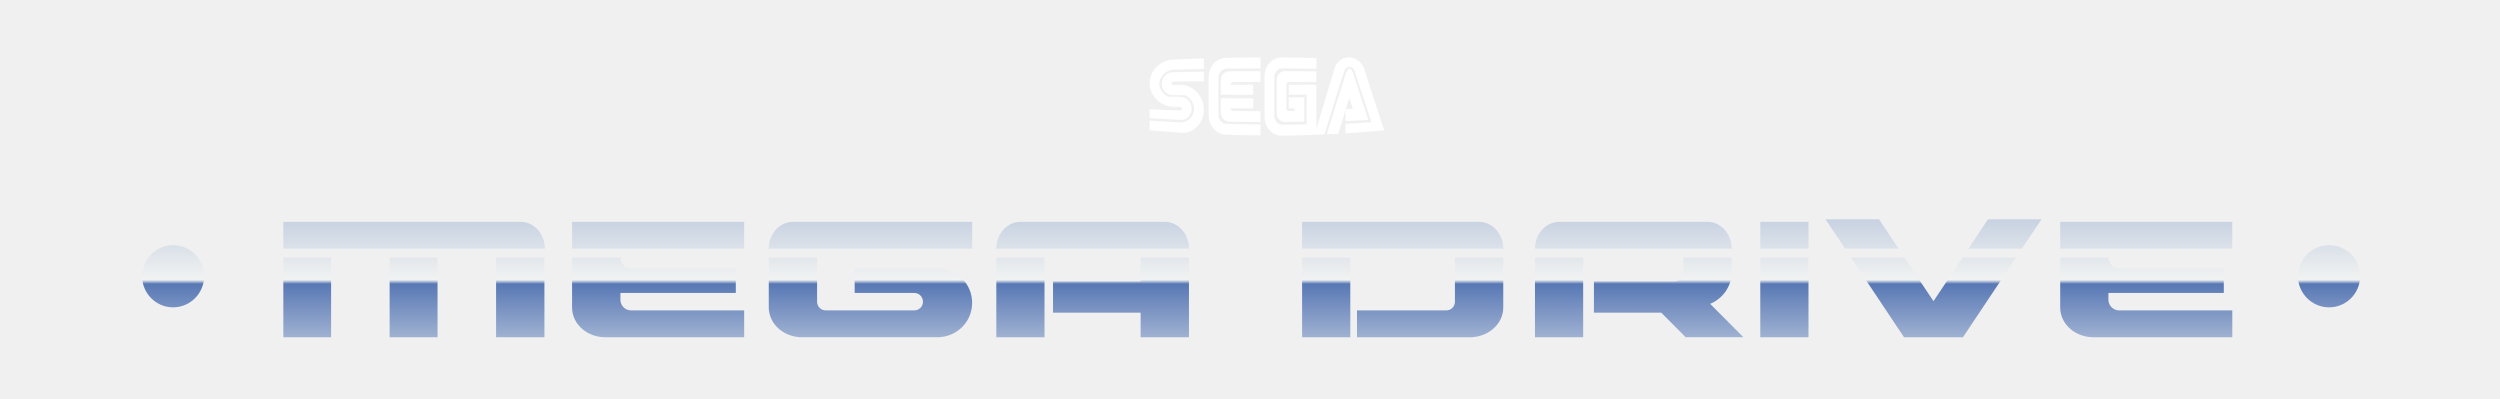
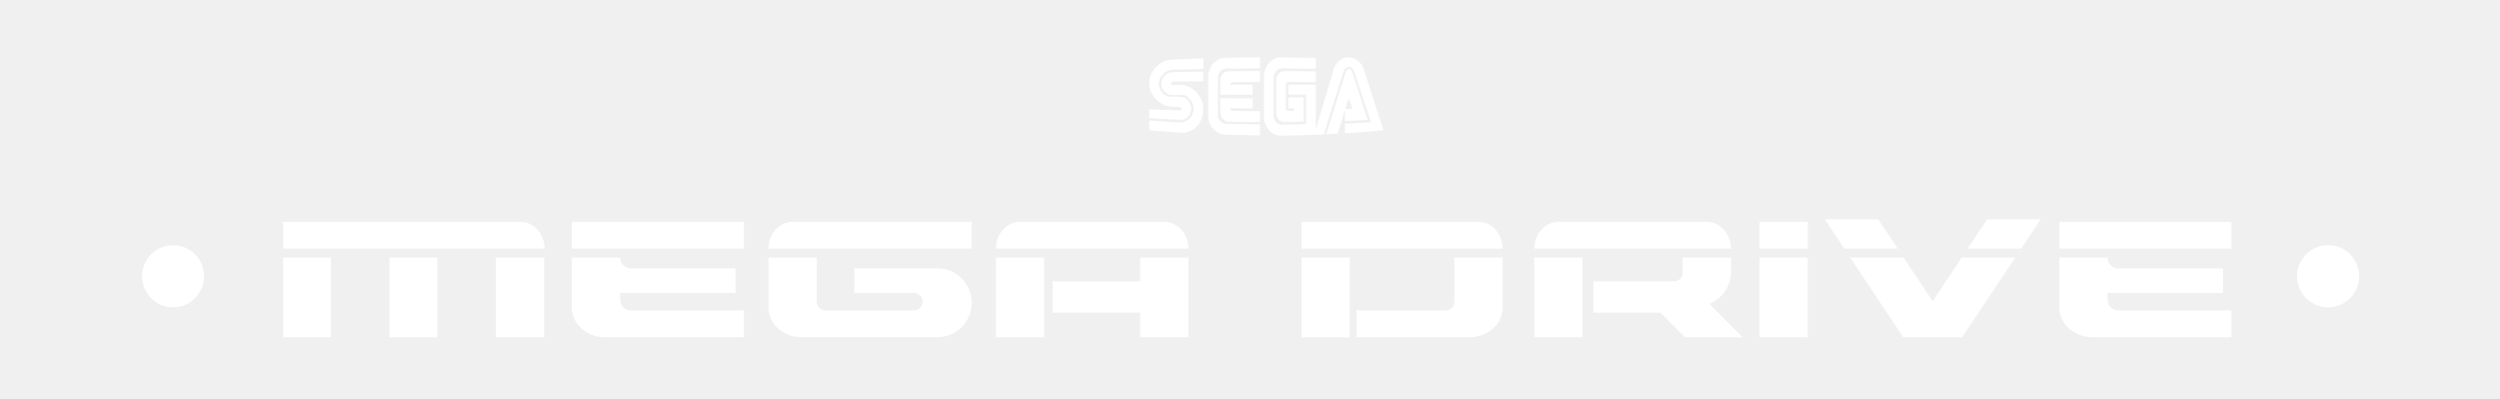
- <svg xmlns="http://www.w3.org/2000/svg" enable-background="new 0 0 566.932 90.32" height="90.32" viewBox="0 0 566.932 90.32" width="566.932">
-   <linearGradient id="a" gradientTransform="matrix(1 0 0 -1 -1.1348 -390.2554)" gradientUnits="userSpaceOnUse" x1="284.853" x2="284.853" y1="-415.7" y2="-480.576">
-     <stop offset="0" stop-color="#f1f3f2" />
-     <stop offset=".194" stop-color="#a4b5d3" />
-     <stop offset=".586" stop-color="#f1f3f2" />
-     <stop offset=".6" stop-color="#5878b5" />
-     <stop offset="1" stop-color="#f1f3f2" />
-   </linearGradient>
+ <svg xmlns="http://www.w3.org/2000/svg" enable-background="new 0 0 566.932 90.32" version="1.1" viewBox="0 0 566.93 90.32">
  <path d="m302.592 15.683c-.369 1.215-.74 2.438-1.108 3.667-.371 1.229-.742 2.465-1.112 3.708-.372 1.242-.742 2.488-1.113 3.742-.369 1.253-.74 2.511-1.111 3.772.186-.008.367-.016.552-.021.183-.008.364-.016.55-.022.183-.009.364-.017.548-.025s.367-.017.551-.024c.372-1.212.743-2.419 1.114-3.62.372-1.199.743-2.396 1.114-3.583.371-1.188.742-2.369 1.112-3.543.371-1.174.742-2.341 1.113-3.5.04-.158.103-.308.18-.438.078-.132.173-.248.278-.343.107-.097.229-.171.354-.221.132-.049.269-.073.412-.069.146.005.284.038.414.096.129.057.252.139.356.239.107.101.204.221.281.354.078.133.138.283.18.44.313.979.629 1.953.943 2.919.313.967.628 1.927.94 2.879.313.953.629 1.899.942 2.839.313.938.629 1.869.942 2.794-.492.03-.986.063-1.479.093-.492.03-.984.061-1.479.089-.492.027-.984.056-1.479.083-.492.025-.986.052-1.479.076v.539.537.538.539c.733-.047 1.469-.097 2.2-.148.732-.051 1.468-.105 2.199-.162.732-.057 1.467-.116 2.198-.178.73-.062 1.465-.125 2.196-.19-.37-1.093-.741-2.199-1.111-3.315-.371-1.117-.74-2.245-1.111-3.386-.371-1.14-.742-2.291-1.11-3.451-.371-1.162-.743-2.333-1.114-3.517-.106-.392-.271-.757-.485-1.093-.217-.333-.479-.632-.781-.887-.301-.253-.641-.46-1.006-.609-.364-.15-.758-.24-1.166-.259-.405-.019-.797.037-1.162.158-.362.119-.7.303-1.002.539-.299.237-.563.526-.776.858-.211.329-.377.703-.485 1.106zm2.614 9.042c.063-.207.129-.415.192-.622.064-.207.13-.414.194-.62.063-.206.128-.413.192-.619.063-.206.13-.412.194-.617.066.204.136.407.203.608.067.204.136.406.202.607.068.202.136.404.204.606.066.201.135.403.202.604-.132.005-.265.009-.396.013-.133.004-.267.01-.398.014s-.266.008-.396.012-.261.01-.393.014zm-.326-7.086c-.332 1.044-.664 2.096-.996 3.151-.331 1.059-.663 2.12-.994 3.188-.332 1.067-.664 2.144-.998 3.222-.33 1.079-.662 2.163-.994 3.25.216-.012.429-.021.645-.032.214-.011.428-.021.642-.032.216-.013.431-.022.646-.036.214-.013.428-.023.643-.037.138-.446.274-.893.412-1.336.139-.444.273-.89.413-1.331.136-.441.272-.884.409-1.323.137-.44.272-.881.412-1.319v.616.616.614s0 .411 0 .616c.433-.021.862-.041 1.296-.063.431-.021.862-.043 1.293-.065.432-.022.862-.046 1.294-.069s.861-.048 1.294-.073c-.257-.774-.513-1.555-.771-2.339-.257-.783-.513-1.572-.77-2.365-.256-.794-.513-1.593-.769-2.396-.259-.804-.515-1.609-.771-2.423-.039-.135-.097-.334-.172-.557-.073-.225-.164-.471-.267-.7-.104-.229-.216-.444-.341-.604-.121-.158-.254-.26-.392-.265-.138-.004-.271.09-.395.242-.122.153-.237.362-.34.591s-.189.475-.266.697c-.068.225-.126.425-.163.562zm-14.083-2.132c.645.003 1.285.007 1.93.012.644.005 1.283.012 1.928.019.643.006 1.284.015 1.928.021.645.008 1.285.019 1.929.026 0-.201-.001-.403-.001-.606 0-.201 0-.403 0-.606s0-.404 0-.607c-.001-.203-.001-.404 0-.607-.658-.017-1.315-.031-1.975-.045-.657-.015-1.314-.025-1.976-.036-.655-.011-1.313-.021-1.973-.026-.659-.009-1.315-.015-1.976-.02-.531-.003-1.039.115-1.5.334-.463.217-.877.534-1.226.928-.351.394-.632.861-.827 1.382-.193.52-.303 1.091-.303 1.688v2.272 2.271s0 1.515 0 2.272v2.271c-.001.6.107 1.169.303 1.688.195.521.479.986.828 1.379.348.392.762.708 1.227.925.459.217.969.333 1.5.326.658-.008 1.316-.02 1.977-.03.658-.014 1.315-.028 1.976-.046.658-.019 1.314-.038 1.975-.061.657-.021 1.314-.048 1.976-.074 0-.944 0-1.89 0-2.834-.002-.944-.002-1.891-.003-2.834.001-.944 0-1.89 0-2.833s-.001-1.89-.001-2.833c-.521-.001-1.041-.002-1.563-.002-.521-.001-1.039-.002-1.562-.003-.52 0-1.039-.001-1.559-.001-.521 0-1.041-.001-1.563-.001v.564.565.565c.002.188 0 .377 0 .564.336 0 .675-.002 1.011-.003s.674-.002 1.011-.004c.336-.001.672-.002 1.008-.004s.672-.004 1.008-.006c.001.562.001 1.122.001 1.683.001.562 0 1.121 0 1.683 0 .561.001 1.121.001 1.681 0 .562.001 1.121.001 1.683-.459.013-.916.022-1.376.033-.46.01-.919.02-1.378.026s-.917.016-1.377.021c-.459.007-.918.013-1.377.018-.254.003-.495-.053-.715-.154-.222-.104-.418-.253-.582-.438-.165-.187-.302-.408-.394-.654-.094-.247-.146-.52-.146-.804 0-.724 0-1.446 0-2.168.001-.724 0-1.445 0-2.168 0-.724 0-1.446 0-2.17.001-.723.001-1.445.001-2.168 0-.283.049-.557.143-.803.092-.247.229-.469.394-.654.166-.188.36-.337.582-.44.219-.102.46-.16.715-.157zm1.471 6.592v.618.617s0 .412 0 .618 0 .412 0 .619c.106-.001.215-.002.321-.003s.214-.001.32-.003c.105-.001.215-.002.32-.003s.214-.001.318-.003c0 .053.001.104 0 .153 0 .053.001.104.001.154s0 .104 0 .152v.155c-.105.001-.213.003-.319.004-.105.001-.215.002-.32.003-.106.001-.214.002-.32.003s-.215.002-.321.003c-.076.001-.147-.017-.215-.047-.066-.029-.126-.076-.177-.131-.05-.057-.088-.122-.119-.196-.026-.073-.042-.153-.042-.239 0-.446 0-.894 0-1.34s0-.894-.001-1.34c0-.445 0-.894 0-1.34 0-.445 0-.894 0-1.34.001-.085.017-.166.042-.239.03-.073.068-.141.119-.196s.109-.102.177-.133c.065-.03.138-.049.216-.048.521.001 1.039.002 1.56.003.521 0 1.039.002 1.563.004.521.002 1.039.004 1.562.006.521.002 1.039.004 1.56.007 0-.202 0-.403 0-.605s.001-.403 0-.605c0-.203.001-.405 0-.606 0-.202 0-.404 0-.604-.597-.009-1.191-.016-1.791-.021-.597-.007-1.191-.014-1.788-.019s-1.192-.011-1.791-.015c-.597-.004-1.191-.008-1.789-.012-.254-.001-.496.057-.716.159-.22.104-.418.254-.585.439-.167.187-.301.407-.395.655-.094.245-.146.519-.146.802v1.856 1.859c-.001.619-.001 1.238 0 1.858.001.619 0 1.237 0 1.857 0 .285.053.557.146.803.094.247.228.468.395.653.168.187.366.335.586.438.221.103.463.157.717.154.367-.004.733-.009 1.104-.014.365-.006.733-.011 1.103-.018.367-.007.733-.014 1.103-.021.367-.007.735-.016 1.104-.023 0-.459 0-.917-.001-1.377 0-.459 0-.919 0-1.378s0-.918 0-1.378c-.001-.459 0-.918-.001-1.377-.291.002-.582.003-.873.005-.289.002-.582.003-.871.005-.291.003-.582.004-.873.005s-.592.006-.883.007zm-14.138-6.542c.644-.008 1.285-.017 1.929-.021.644-.007 1.284-.013 1.928-.019.643-.004 1.285-.008 1.928-.012.643-.003 1.283-.005 1.927-.006 0-.207 0-.414 0-.621s0-.412 0-.619 0-.413 0-.621c0-.207 0-.414 0-.62-.657.002-1.315.006-1.974.011-.657.005-1.315.012-1.973.021-.658.008-1.315.017-1.975.027s-1.314.022-1.975.037c-.531.011-1.039.144-1.5.369-.461.227-.875.548-1.224.938-.35.392-.632.854-.825 1.361-.195.509-.307 1.063-.306 1.646v2.184s0 1.454-.001 2.183v2.183c0 .729 0 1.455-.001 2.183 0 .583.108 1.14.304 1.649.193.514.478.979.825 1.375.349.396.765.727 1.226.958.459.232.967.372 1.5.391.658.021 1.315.042 1.976.061.658.019 1.315.032 1.976.046.656.013 1.314.023 1.975.031.658.009 1.316.015 1.975.019 0-.207 0-.414 0-.619 0-.207 0-.414 0-.62 0-.207.002-.414.002-.62 0-.207 0-.413 0-.62-.644-.002-1.285-.007-1.929-.014-.644-.006-1.287-.015-1.929-.024-.643-.009-1.285-.021-1.928-.033-.645-.014-1.287-.028-1.93-.045-.253-.007-.492-.07-.713-.18-.22-.108-.418-.263-.584-.449-.166-.188-.3-.411-.393-.655-.094-.244-.146-.512-.146-.792 0-.701 0-1.401.001-2.104 0-.701 0-1.401 0-2.104.001-.701.001-1.401.001-2.104s.001-1.4 0-2.103c0-.279.053-.546.146-.79.093-.242.228-.463.394-.647.166-.188.363-.337.583-.442.215-.107.457-.165.71-.169zm6.054 5.929c0-.189 0-.379 0-.567 0-.189 0-.379.002-.566 0-.188 0-.379 0-.567s0-.378 0-.566c-.43 0-.855 0-1.285 0s-.856.001-1.285.001c-.428 0-.855.001-1.283.001s-.855 0-1.285.001c0-.085.016-.165.042-.238.028-.073.069-.139.119-.194.05-.057.108-.102.175-.132.066-.031.141-.05.215-.051.521-.001 1.04-.002 1.561-.004.521 0 1.041-.001 1.562-.003.521 0 1.04-.001 1.562-.002.521 0 1.039-.001 1.561-.001-.001-.206-.001-.413-.001-.618.001-.207.001-.413.001-.62 0-.206 0-.412 0-.618s0-.412 0-.618c-.597.001-1.191.002-1.789.005-.597.002-1.191.006-1.79.01-.597.004-1.192.007-1.791.013-.597.004-1.192.011-1.788.017-.254.003-.494.063-.715.167-.22.104-.417.256-.583.441-.167.188-.301.404-.394.647-.094.243-.146.511-.146.79v.813.812s0 .541 0 .813v.812c.612.004 1.226.009 1.835.011.611.003 1.225.006 1.834.009.611.003 1.225.004 1.836.006.608-.007 1.218-.005 1.83-.004zm0 .826v.567.567s.002.378 0 .567c0 .188.002.378 0 .565-.429-.002-.855-.004-1.285-.008-.429-.003-.855-.008-1.283-.012s-.856-.009-1.285-.014c-.428-.005-.855-.01-1.285-.016 0 .085.016.165.042.238.028.074.069.142.119.197.049.056.108.103.175.134.066.032.141.051.215.052.521.007 1.04.014 1.561.02.521.007 1.041.012 1.563.017.52.005 1.04.009 1.563.012.52.003 1.039.005 1.561.007v.619s0 .412 0 .618 0 .412 0 .618 0 .412 0 .619c-.597-.002-1.191-.007-1.79-.012-.598-.005-1.192-.012-1.791-.02-.598-.009-1.192-.02-1.791-.028-.597-.01-1.192-.022-1.79-.037-.253-.006-.492-.068-.713-.177-.22-.108-.417-.264-.583-.45-.166-.188-.3-.408-.394-.653-.092-.245-.145-.514-.145-.793 0-.271 0-.541 0-.812s0-.541 0-.812 0-.542 0-.813 0-.542 0-.813c.612.006 1.225.012 1.835.017.611.005 1.224.009 1.834.013.612.003 1.226.008 1.835.011.609.008 1.22.011 1.832.012zm-18.86 2.658c-.385-.016-.771-.03-1.155-.045-.386-.017-.771-.032-1.153-.049-.388-.016-.771-.032-1.156-.049-.383-.017-.771-.034-1.154-.051v.503s0 .335 0 .503 0 .335 0 .503 0 .335 0 .502c.588.038 1.176.074 1.763.109.587.036 1.177.07 1.765.104s1.176.066 1.764.098 1.176.063 1.764.091c.008 0 .016.001.021.001.009 0 .016.001.022.001s.017 0 .022.002c.008 0 .016.001.023.001.33.003.646-.063.93-.188.285-.127.543-.31.758-.538.216-.229.389-.507.509-.813.12-.308.188-.646.188-1.006 0-.365-.069-.716-.194-1.036-.125-.319-.306-.609-.53-.854-.223-.244-.488-.44-.785-.579-.296-.138-.621-.216-.964-.222-.231-.003-.464-.006-.694-.01-.232-.003-.465-.007-.696-.011-.232-.003-.464-.007-.696-.01-.23-.003-.463-.007-.693-.012-.281-.114-.553-.272-.801-.467-.248-.193-.472-.421-.66-.676-.189-.255-.346-.536-.453-.836-.105-.299-.166-.617-.166-.947 0-.424.097-.831.268-1.204.171-.371.415-.709.712-.999.297-.288.646-.525 1.024-.695.38-.169.789-.271 1.207-.283.574-.019 1.146-.033 1.721-.05.574-.017 1.146-.031 1.721-.046.574-.016 1.146-.028 1.721-.041.574-.014 1.146-.025 1.722-.037 0-.199 0-.397 0-.599 0-.198 0-.398 0-.6 0-.199 0-.398 0-.599s0-.398 0-.601c-.597.02-1.193.039-1.79.062-.596.021-1.193.044-1.79.067-.597.022-1.192.048-1.79.075-.598.025-1.193.053-1.789.082-.709.033-1.383.218-1.997.514-.612.297-1.167.707-1.631 1.196-.465.489-.84 1.059-1.101 1.682-.26.622-.402 1.299-.402 2.003 0 .707.154 1.381.432 1.998.276.617.676 1.181 1.163 1.661.486.48 1.063.882 1.692 1.167.632.287 1.316.458 2.025.481 0-.002 0-.004 0-.006s0-.005 0-.007c0-.003 0-.005 0-.008 0-.001 0-.003 0-.005 0 .002.002.004.004.006s.002.004.004.008c0 .002.002.004.004.006 0 .002.002.004.002.006.137.005.271.01.41.014.135.004.271.009.407.013.138.005.273.009.41.013.136.005.272.01.409.014.049.001.098.014.141.033.043.021.084.051.116.085.033.036.062.079.079.125.02.047.029.099.029.152s-.012.104-.03.149c-.021.045-.045.087-.079.12s-.072.062-.117.079c-.043.019-.091.026-.141.024-.195-.008-.391-.015-.586-.021-.195-.009-.391-.016-.586-.022s-.391-.014-.586-.021c-.197.006-.391-.003-.587-.01zm3.035-6.497c.387-.003.771-.007 1.158-.011.387-.003.771-.006 1.157-.009.388-.003.772-.006 1.159-.009.385-.003.771-.007 1.158-.009 0-.184 0-.365 0-.548 0-.184 0-.367 0-.55s0-.366 0-.549c0-.182 0-.365 0-.548-.59.01-1.178.021-1.766.031-.591.012-1.18.022-1.768.036-.589.014-1.178.025-1.766.041-.59.016-1.178.028-1.767.044-.008 0-.016.001-.022 0-.008 0-.017 0-.023.001-.008 0-.016 0-.023 0-.006 0-.017 0-.022 0-.331.021-.646.108-.933.251-.285.143-.541.337-.756.569-.215.233-.39.507-.51.81-.119.299-.186.623-.186.966 0 .352.068.684.193.986s.308.578.53.811c.226.231.491.421.788.555.296.132.623.209.965.214.232.002.465.006.696.008.231.003.463.006.694.009s.465.006.697.008c.23.002.463.005.693.008.281.117.553.28.799.481.248.2.473.439.661.708s.345.565.45.884c.105.317.166.657.166 1.006 0 .45-.098.876-.268 1.259-.17.384-.416.723-.711 1.004-.298.278-.646.499-1.025.644-.381.145-.791.212-1.209.188-.572-.031-1.145-.063-1.717-.097-.572-.032-1.146-.066-1.718-.104-.573-.034-1.146-.071-1.718-.108-.57-.038-1.145-.076-1.716-.116v.55s0 .366 0 .549v.55s0 .365 0 .549c.595.054 1.19.105 1.784.155.596.052 1.19.101 1.787.146.595.049 1.19.095 1.785.139.597.044 1.191.087 1.789.128.707.05 1.383-.061 1.998-.3.614-.242 1.17-.616 1.635-1.096.465-.479.843-1.063 1.104-1.721.262-.658.404-1.391.405-2.162 0-.771-.155-1.511-.433-2.182-.277-.672-.676-1.274-1.164-1.78-.486-.504-1.063-.909-1.694-1.188-.632-.279-1.318-.429-2.027-.425v.008.008.007.009c-.001-.002-.003-.005-.004-.008-.001-.002-.003-.005-.004-.007-.002-.002-.004-.005-.005-.007s-.004-.006-.004-.008c-.137 0-.271.001-.409.001-.136.001-.271.001-.408.002-.136 0-.272.002-.407.002-.138.001-.272.001-.408.002-.051 0-.102-.01-.146-.028-.044-.02-.083-.046-.114-.08-.033-.033-.061-.075-.078-.121-.019-.047-.028-.096-.028-.149 0-.052.01-.102.028-.146.019-.046.045-.087.078-.122.031-.035.07-.063.114-.083.043-.021.093-.031.144-.031.195-.002.391-.005.584-.007.195-.002.392-.004.586-.006.195-.003.391-.006.586-.008.197 0 .393-.002.586-.004z" fill="#fff" />
-   <path d="m413.979 49.74 4.438 6.651h12.134l-4.438-6.651zm36.842 0-4.437 6.651h12.133l4.437-6.651zm-386.569.571v6.082h53.917 5.385c0-3.322-2.405-6.025-5.385-6.082zm65.479 0v6.082h39.027v-6.082zm50.052 0c-3.01.02-5.449 2.734-5.449 6.082h5.449 5.512 35.163v-6.082h-40.644zm51.572 0c-2.996.037-5.418 2.747-5.418 6.082h5.418 5.512 27.115 5.64c0-3.357-2.457-6.082-5.479-6.082-.057 0-.104-.002-.158 0zm63.925 0v6.082h40.2 5.416c0-3.334-2.424-6.042-5.416-6.082zm57.846 0v .031c-2.818.248-5.037 2.855-5.037 6.051h5.037 5.893 20.115 2.598 8.901 2.06c0-3.335-2.422-6.045-5.416-6.082zm46.06 0v6.082h10.931v-6.082zm68.012 0v6.082h39.028v-6.082zm-427.941 5.29c-3.891 0-7.032 3.143-7.032 7.033s3.142 7.063 7.032 7.063c3.892 0 7.033-3.174 7.033-7.063.001-3.892-3.141-7.033-7.033-7.033zm488.923 0c-3.891 0-7.063 3.143-7.063 7.033s3.174 7.063 7.063 7.063c3.891 0 7.033-3.174 7.033-7.063-.001-3.892-3.144-7.033-7.033-7.033zm-463.928 2.818v18.058h10.834v-18.058zm24.107 0v18.058h10.865v-18.058zm24.139 0v18.058h10.96v-18.058zm17.233 0v11.563c.146 3.611 3.46 6.494 7.508 6.494h31.52v-6.082h-25.659c-1.345 0-2.407-1.096-2.407-2.438v-1.521h26.167v-5.574h-23.76c-1.345 0-2.407-1.097-2.407-2.439h-1.015zm44.603 0v11.753h.031c.238 3.313 3.13 5.968 6.779 6.272v.03h32.026v-.03c4.069-.265 7.286-3.623 7.286-7.763 0-4.312-3.48-7.823-7.793-7.823-.042 0-.084-.002-.126 0h-18.722v5.574h13.525c1.096 0 1.965.9 1.965 1.996s-.869 1.964-1.965 1.964h-20.084c-1.095 0-1.964-.869-1.964-1.964v-10.01zm51.604 0v18.058h10.93v-18.058zm32.724 0v5.387h-19.862v7.097h19.862v5.574h10.961v-18.058zm36.618 0v18.058h10.93v-18.058zm34.658 0v10.012c0 1.096-.868 1.964-1.965 1.964h-20.243v6.082h26.294v-.03c3.842-.293 6.875-3.183 6.875-6.717v-11.311zm18.15 0v18.058h10.93v-18.058zm33.642 0v3.423c0 .021.003.042 0 .063-.03 1.063-.893 1.899-1.963 1.899h-2.407-15.902v7.097h15.27l5.543 5.574h13.084l-7.539-7.57c2.854-1.159 4.88-3.954 4.88-7.224v-3.264h-.729zm17.456 0v18.058h10.931v-18.058zm20.559 0 12.037 18.058h1.235 10.896 1.236l12.036-18.058h-12.133l-6.59 9.885-6.59-9.885zm47.453 0v11.563c.147 3.611 3.461 6.494 7.508 6.494h31.521v-6.082h-25.659c-1.343 0-2.439-1.096-2.439-2.438v-1.521h26.168v-5.574h-23.729c-1.343 0-2.439-1.097-2.439-2.439z" fill="url(#a)" />
+   <path d="m413.98 49.74 4.438 6.651h12.134l-4.438-6.651zm36.842 0-4.437 6.651h12.133l4.437-6.651zm-386.57 0.571v6.082h59.302c0-3.322-2.405-6.025-5.385-6.082zm65.479 0v6.082h39.027v-6.082zm50.052 0c-3.01 0.02-5.449 2.734-5.449 6.082h46.124v-6.082h-40.644zm51.572 0c-2.996 0.037-5.418 2.747-5.418 6.082h43.685c0-3.357-2.457-6.082-5.479-6.082-0.057 0-0.104-2e-3 -0.158 0zm63.925 0v6.082h45.616c0-3.334-2.424-6.042-5.416-6.082zm57.846 0v0.031c-2.818 0.248-5.037 2.855-5.037 6.051h44.604c0-3.335-2.422-6.045-5.416-6.082zm46.06 0v6.082h10.931v-6.082zm68.012 0v6.082h39.028v-6.082zm-427.94 5.29c-3.891 0-7.032 3.143-7.032 7.033s3.142 7.063 7.032 7.063c3.892 0 7.033-3.174 7.033-7.063 1e-3 -3.892-3.141-7.033-7.033-7.033zm488.92 0c-3.891 0-7.063 3.143-7.063 7.033s3.174 7.063 7.063 7.063c3.891 0 7.033-3.174 7.033-7.063-1e-3 -3.892-3.144-7.033-7.033-7.033zm-463.93 2.818v18.058h10.834v-18.058zm24.107 0v18.058h10.865v-18.058zm24.139 0v18.058h10.96v-18.058zm17.233 0v11.563c0.146 3.611 3.46 6.494 7.508 6.494h31.52v-6.082h-25.659c-1.345 0-2.407-1.096-2.407-2.438v-1.521h26.167v-5.574h-23.76c-1.345 0-2.407-1.097-2.407-2.439h-1.015zm44.603 0v11.753h0.031c0.238 3.313 3.13 5.968 6.779 6.272v0.03h32.026v-0.03c4.069-0.265 7.286-3.623 7.286-7.763 0-4.312-3.48-7.823-7.793-7.823-0.042 0-0.084-2e-3 -0.126 0h-18.722v5.574h13.525c1.096 0 1.965 0.9 1.965 1.996s-0.869 1.964-1.965 1.964h-20.084c-1.095 0-1.964-0.869-1.964-1.964v-10.01zm51.604 0v18.058h10.93v-18.058zm32.724 0v5.387h-19.862v7.097h19.862v5.574h10.961v-18.058zm36.618 0v18.058h10.93v-18.058zm34.658 0v10.012c0 1.096-0.868 1.964-1.965 1.964h-20.243v6.082h26.294v-0.03c3.842-0.293 6.875-3.183 6.875-6.717v-11.311zm18.15 0v18.058h10.93v-18.058zm33.642 0v3.423c0 0.021 3e-3 0.042 0 0.063-0.03 1.063-0.893 1.899-1.963 1.899h-18.309v7.097h15.27l5.543 5.574h13.084l-7.539-7.57c2.854-1.159 4.88-3.954 4.88-7.224v-3.264h-0.729zm17.456 0v18.058h10.931v-18.058zm20.559 0 12.037 18.058h13.367l12.036-18.058h-12.133l-6.59 9.885-6.59-9.885zm47.453 0v11.563c0.147 3.611 3.461 6.494 7.508 6.494h31.521v-6.082h-25.659c-1.343 0-2.439-1.096-2.439-2.438v-1.521h26.168v-5.574h-23.729c-1.343 0-2.439-1.097-2.439-2.439z" fill="#fff" />
</svg>
